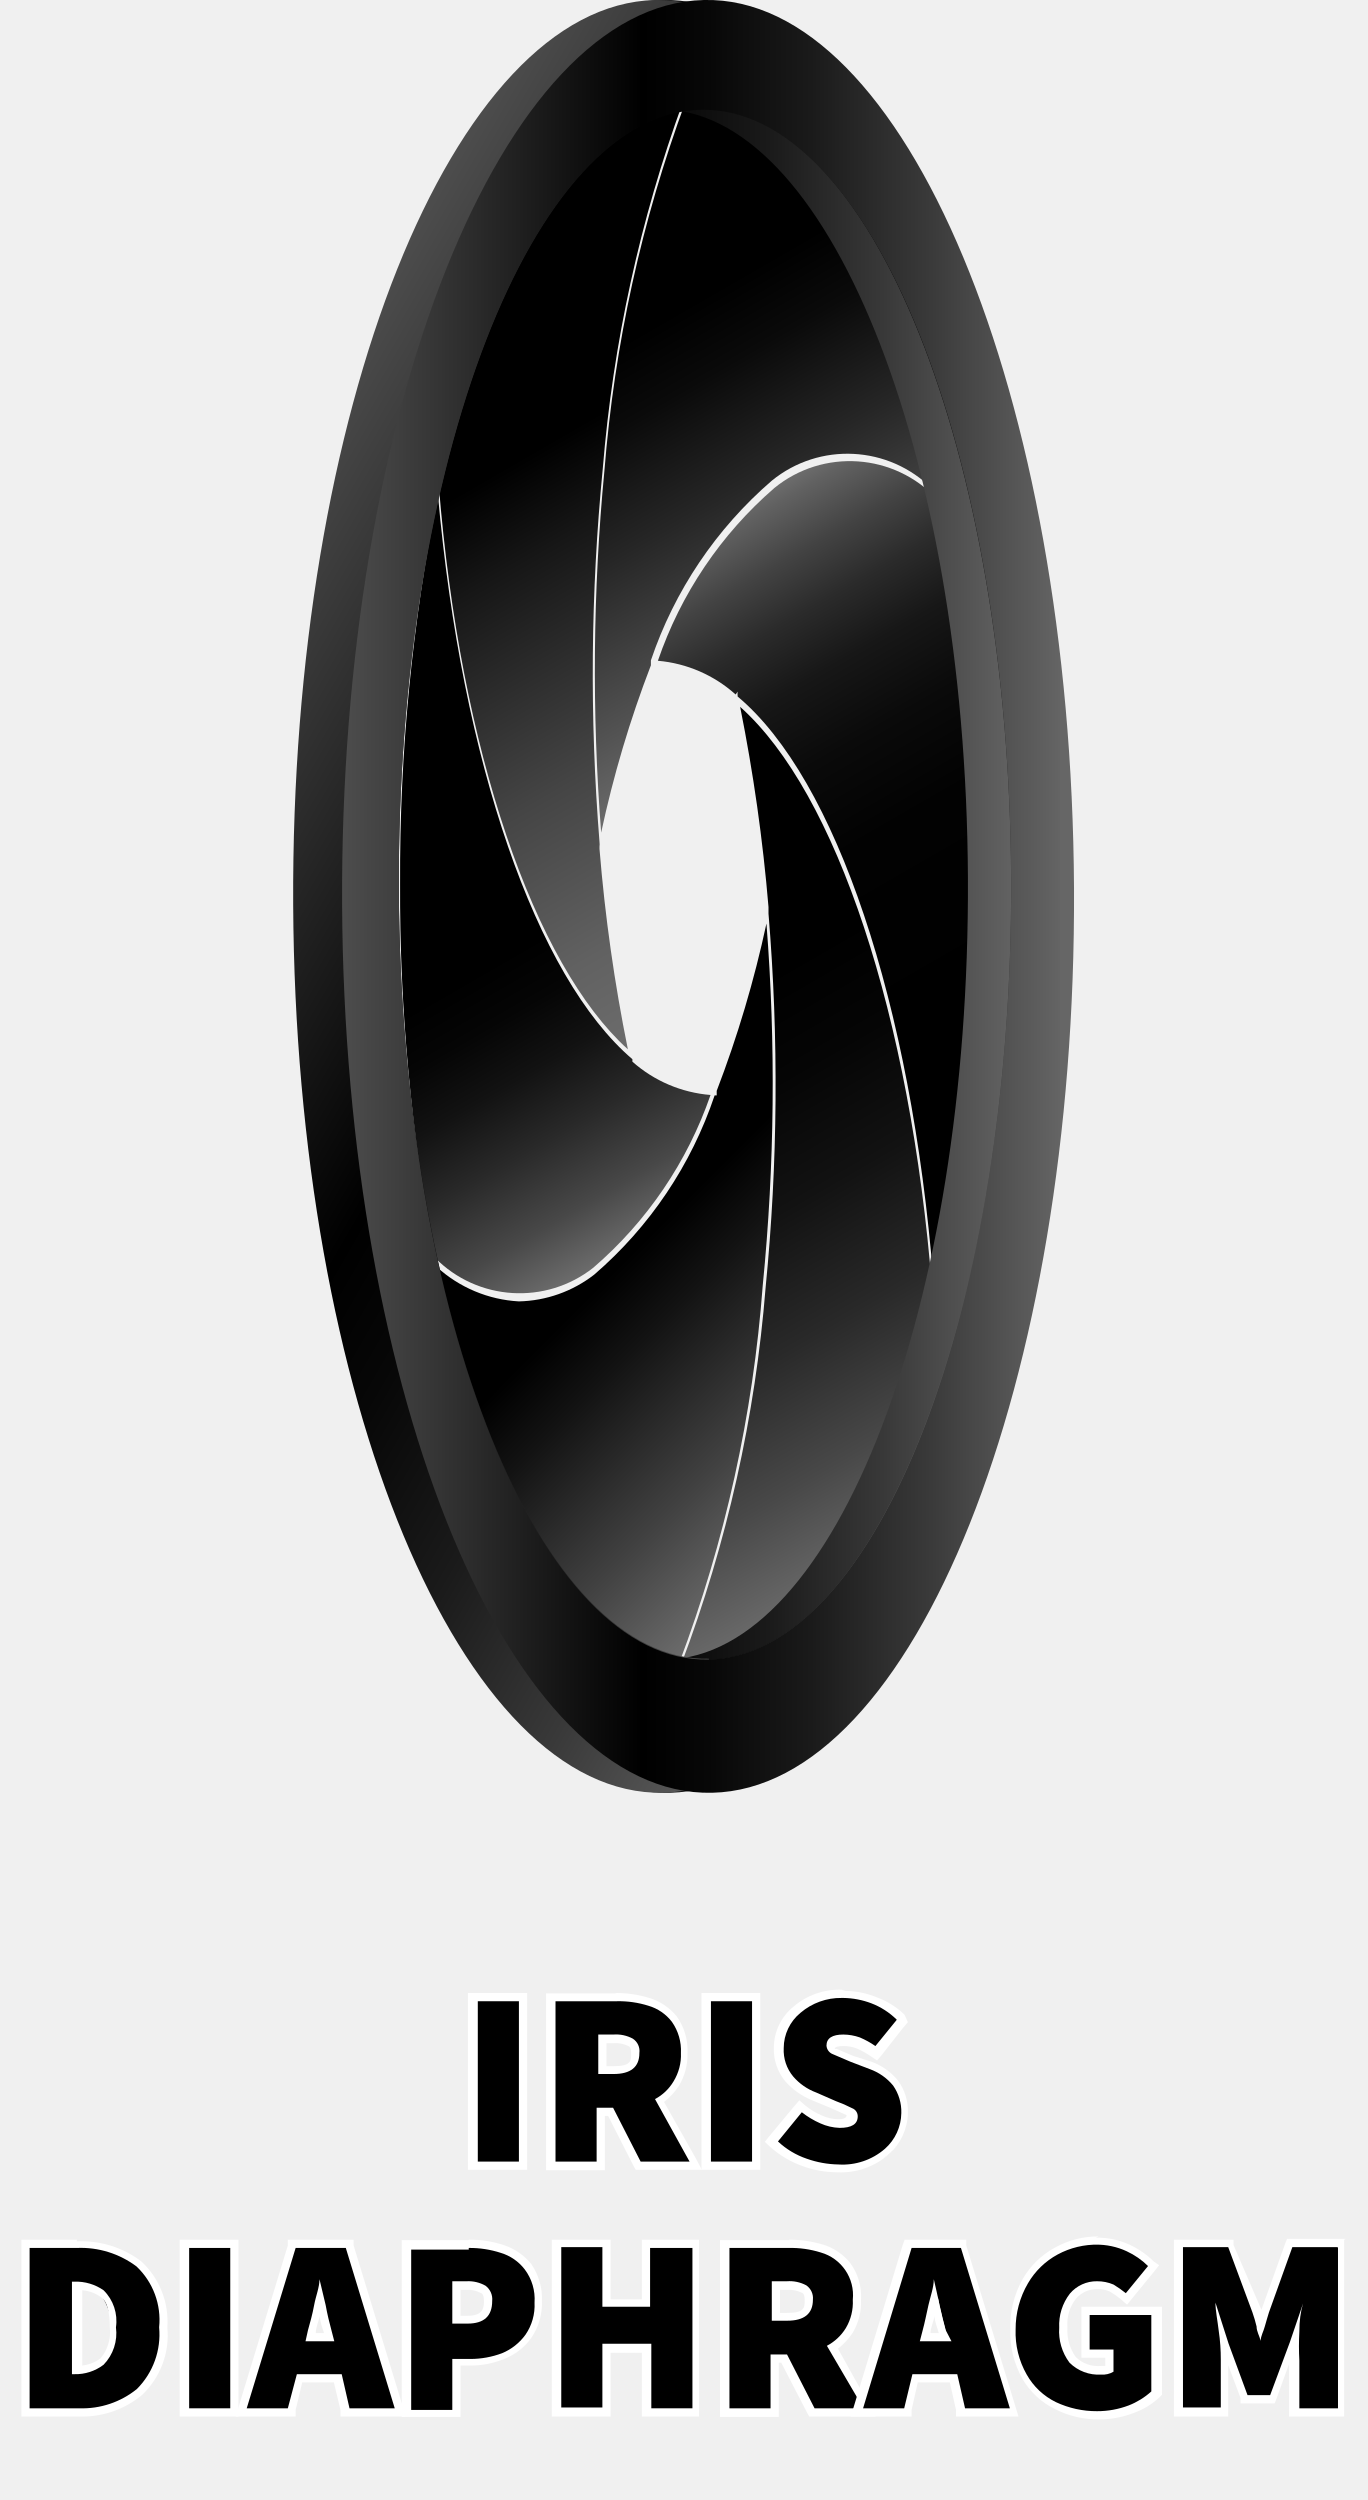
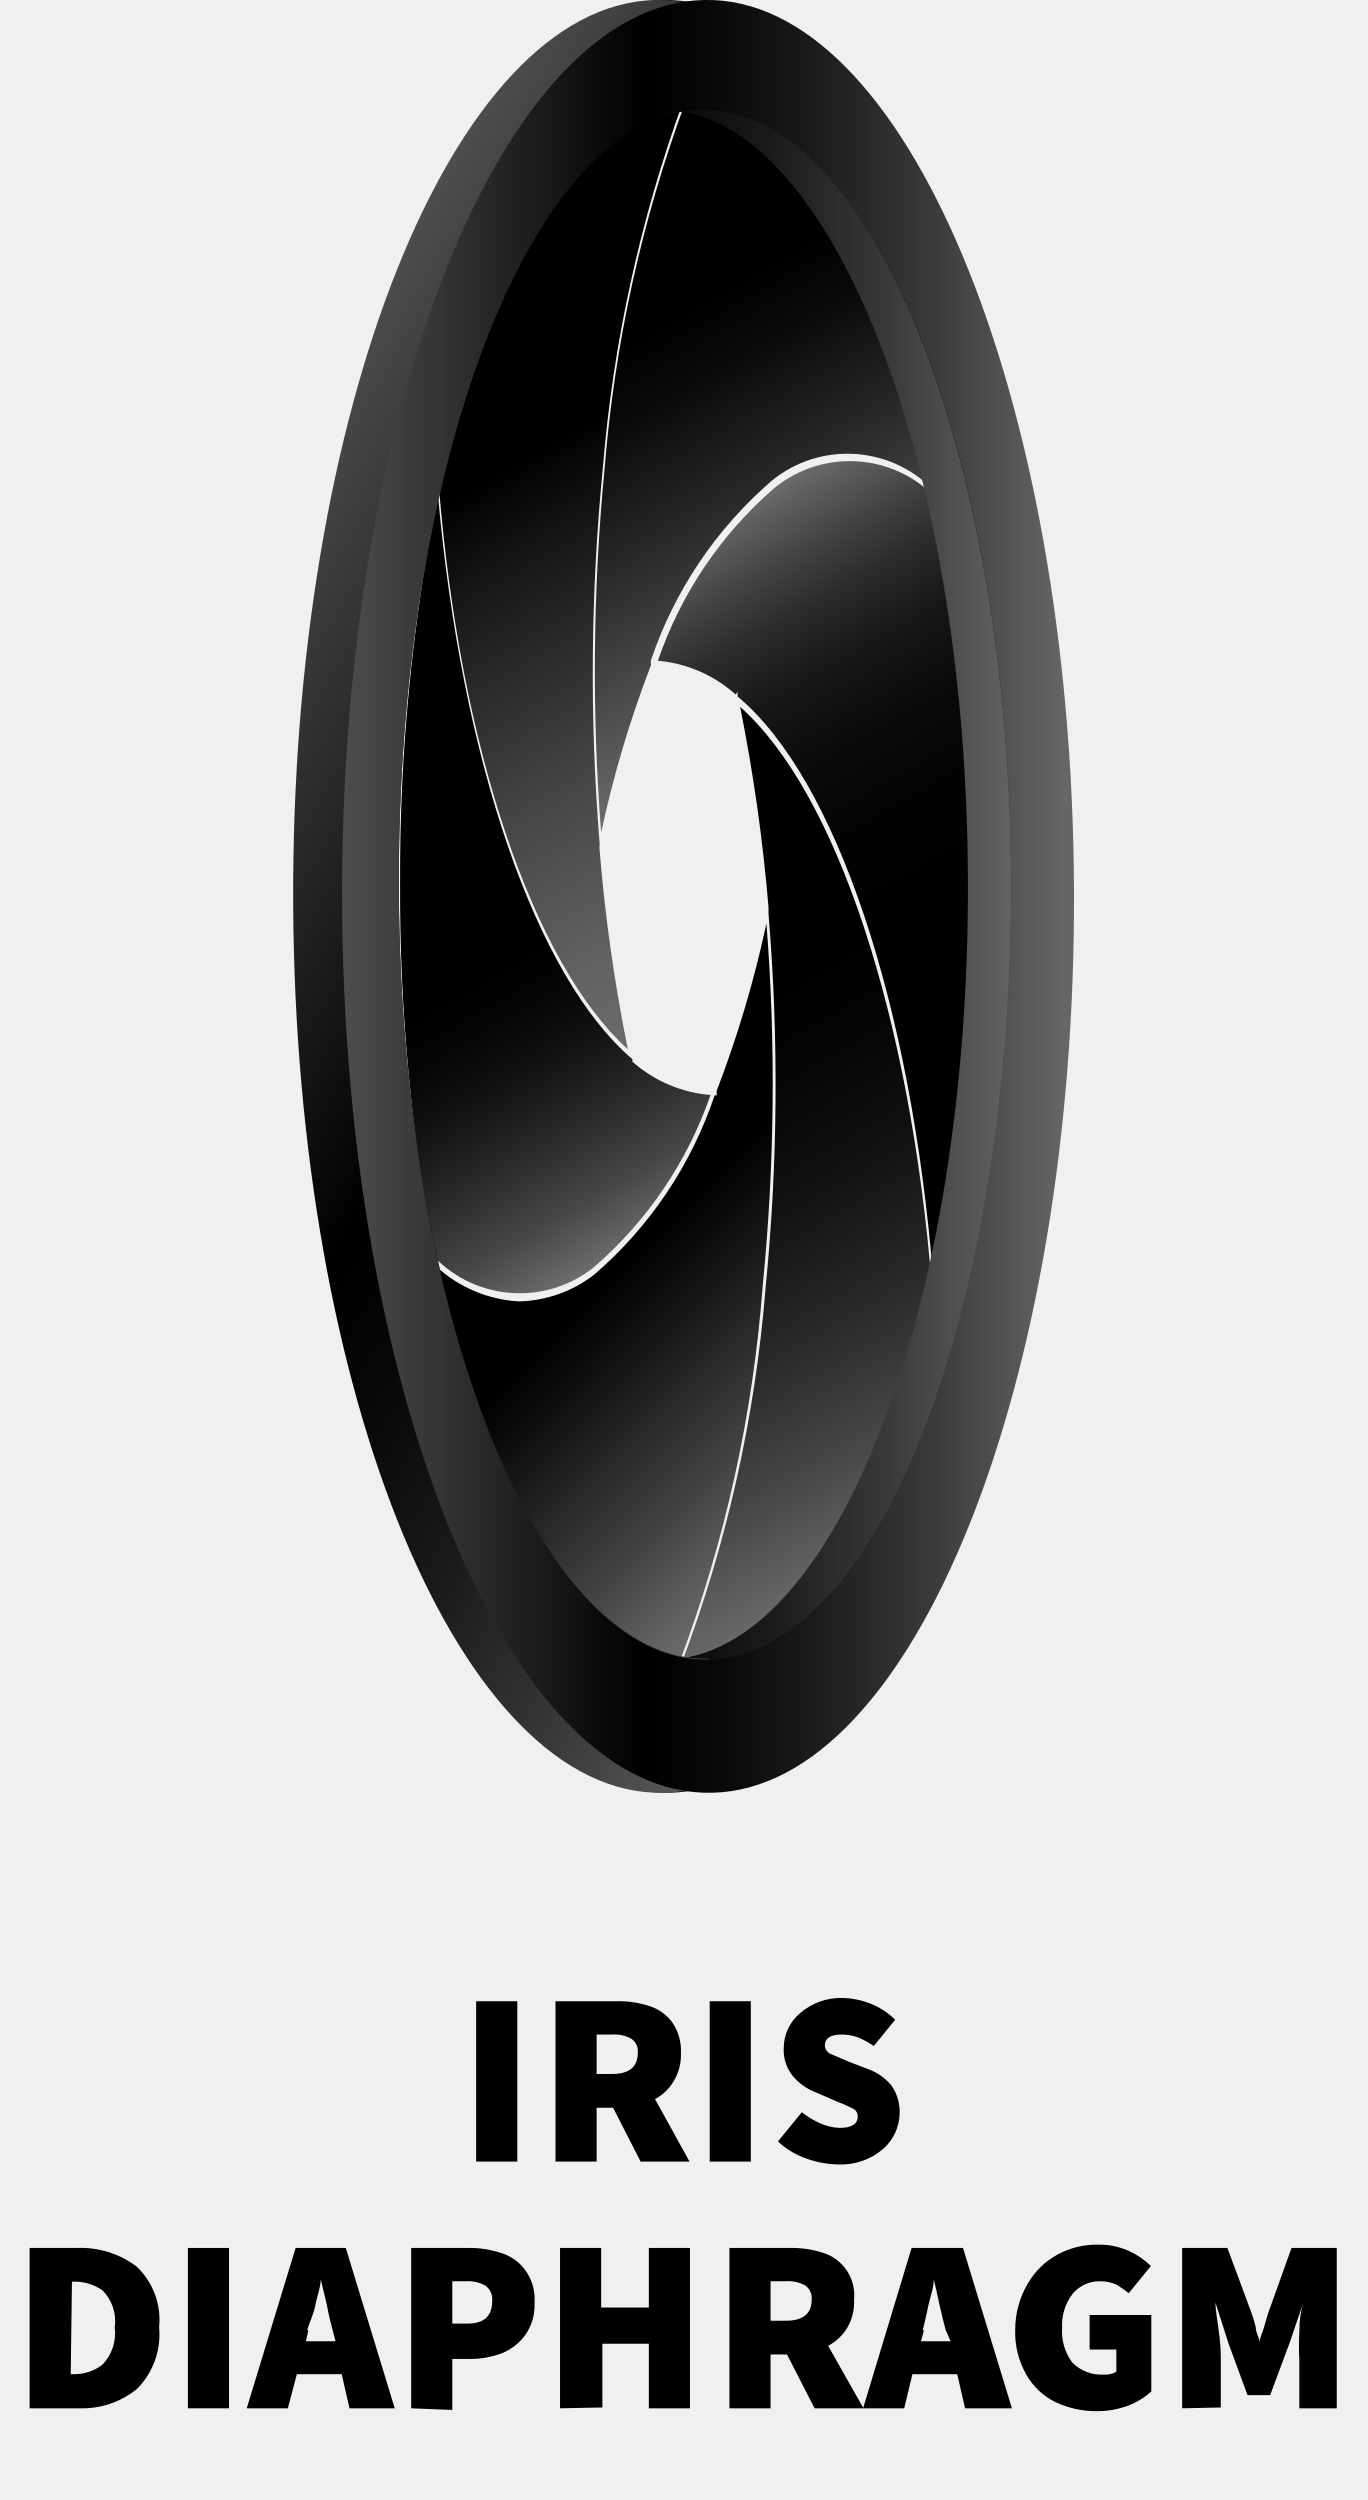
<svg xmlns="http://www.w3.org/2000/svg" xmlns:xlink="http://www.w3.org/1999/xlink" id="Layer_1" data-name="Layer 1" viewBox="0 0 33.26 60.8">
  <defs>
-     <style>.cls-1{fill:url(#linear-gradient);}.cls-2{fill:url(#linear-gradient-2);}.cls-3{fill:url(#linear-gradient-3);}.cls-4{fill:url(#linear-gradient-4);}.cls-5{fill:url(#linear-gradient-5);}.cls-6{fill:url(#linear-gradient-6);}.cls-7{fill:url(#linear-gradient-7);}.cls-8{fill:url(#linear-gradient-8);}.cls-9{fill:url(#linear-gradient-9);}.cls-10{fill:#fff;}</style>
+     <style>.cls-1{fill:url(#linear-gradient);}.cls-2{fill:url(#linear-gradient-2);}.cls-3{fill:url(#linear-gradient-3);}.cls-4{fill:url(#linear-gradient-4);}.cls-5{fill:url(#linear-gradient-5);}.cls-6{fill:url(#linear-gradient-6);}.cls-7{fill:url(#linear-gradient-7);}.cls-8{fill:url(#linear-gradient-8);}.cls-9{fill:url(#linear-gradient-9);}</style>
    <linearGradient id="linear-gradient" x1="20" y1="17.14" x2="12.83" y2="4.71" gradientUnits="userSpaceOnUse">
      <stop offset="0" stop-color="#6c6c6c" />
      <stop offset="0.13" stop-color="#535353" />
      <stop offset="0.39" stop-color="#262626" />
      <stop offset="0.58" stop-color="#0a0a0a" />
      <stop offset="0.7" />
    </linearGradient>
    <linearGradient id="linear-gradient-2" x1="20.6" y1="22.44" x2="10.79" y2="5.44" gradientUnits="userSpaceOnUse">
      <stop offset="0" stop-color="#6c6c6c" />
      <stop offset="0.12" stop-color="#616161" />
      <stop offset="0.32" stop-color="#454545" />
      <stop offset="0.59" stop-color="#161616" />
      <stop offset="0.7" />
    </linearGradient>
    <linearGradient id="linear-gradient-3" x1="22.51" y1="37.53" x2="12.57" y2="20.32" gradientUnits="userSpaceOnUse">
      <stop offset="0" stop-color="#6c6c6c" />
      <stop offset="0.14" stop-color="#484848" />
      <stop offset="0.29" stop-color="#292929" />
      <stop offset="0.44" stop-color="#121212" />
      <stop offset="0.58" stop-color="#050505" />
      <stop offset="0.7" />
    </linearGradient>
    <linearGradient id="linear-gradient-4" x1="26.83" y1="28.73" x2="17.52" y2="12.6" gradientUnits="userSpaceOnUse">
      <stop offset="0.3" />
      <stop offset="0.54" stop-color="#020202" />
      <stop offset="0.66" stop-color="#0a0a0a" />
      <stop offset="0.76" stop-color="#171717" />
      <stop offset="0.84" stop-color="#2b2b2b" />
      <stop offset="0.91" stop-color="#434343" />
      <stop offset="0.98" stop-color="#616161" />
      <stop offset="1" stop-color="#6c6c6c" />
    </linearGradient>
    <linearGradient id="linear-gradient-5" x1="15.66" y1="30.15" x2="6.55" y2="14.37" gradientUnits="userSpaceOnUse">
      <stop offset="0" stop-color="#6c6c6c" />
      <stop offset="0.08" stop-color="#484848" />
      <stop offset="0.18" stop-color="#292929" />
      <stop offset="0.27" stop-color="#121212" />
      <stop offset="0.35" stop-color="#050505" />
      <stop offset="0.42" />
    </linearGradient>
    <linearGradient id="linear-gradient-6" x1="21.25" y1="35.68" x2="13.33" y2="27.77" gradientUnits="userSpaceOnUse">
      <stop offset="0" stop-color="#6c6c6c" />
      <stop offset="0.24" stop-color="#424242" />
      <stop offset="0.55" stop-color="#131313" />
      <stop offset="0.7" />
    </linearGradient>
    <linearGradient id="linear-gradient-7" x1="25.1" y1="21.8" x2="7.29" y2="21.8" gradientUnits="userSpaceOnUse">
      <stop offset="0.02" stop-color="#666" />
      <stop offset="0.02" stop-color="#646464" />
      <stop offset="0.2" stop-color="#393939" />
      <stop offset="0.36" stop-color="#1a1a1a" />
      <stop offset="0.5" stop-color="#070707" />
      <stop offset="0.59" />
      <stop offset="1" stop-color="#4d4d4d" />
    </linearGradient>
    <linearGradient id="linear-gradient-8" x1="27.62" y1="28.51" x2="4.45" y2="15.14" xlink:href="#linear-gradient-7" />
    <linearGradient id="linear-gradient-9" x1="26.13" y1="21.8" x2="8.32" y2="21.8" xlink:href="#linear-gradient-7" />
  </defs>
  <path class="cls-1" d="M14.7,11.44a50.87,50.87,0,0,0-.08,8.81,27.1,27.1,0,0,1,1.21-4.07v-.12h0a10,10,0,0,1,2.94-4.37,2.91,2.91,0,0,1,3.9.2c-1.21-5.6-3.45-9.38-6-9.41A33.61,33.61,0,0,0,14.7,11.44Z" />
  <path class="cls-2" d="M15.27,25.52a41.37,41.37,0,0,1-.69-4.87l0-.06a.43.43,0,0,0,0-.11,51.15,51.15,0,0,1,.08-9.09,34.18,34.18,0,0,1,1.95-8.91c-2.53.07-4.74,3.79-5.94,9.31C11.19,18.26,13,23.47,15.27,25.52Z" />
  <path class="cls-3" d="M18,17.19a42.93,42.93,0,0,1,.69,4.87l0,.05,0,.11a50.22,50.22,0,0,1-.07,9.09,33.5,33.5,0,0,1-2.05,9.16h.1c2.53,0,4.75-3.65,6-9.12C22.14,24.69,20.34,19.28,18,17.19Z" />
  <path class="cls-4" d="M18.83,11.87A9.72,9.72,0,0,0,16,16.07a3.25,3.25,0,0,1,1.89.82l.05-.07a.5.5,0,0,0,0,.12c2.39,2,4.22,7.46,4.76,14.18a46.3,46.3,0,0,0,1-9.64,45.94,45.94,0,0,0-.91-9.34A2.9,2.9,0,0,0,18.83,11.87Z" />
  <path class="cls-5" d="M14.43,30.83a9.74,9.74,0,0,0,2.85-4.2,3.26,3.26,0,0,1-1.9-.81l0,.06s0-.08,0-.12c-2.34-2-4.15-7.22-4.73-13.73a47,47,0,0,0-.92,9.45,47,47,0,0,0,.85,9.11A2.89,2.89,0,0,0,14.43,30.83Z" />
  <path class="cls-6" d="M18.55,31.26a49.78,49.78,0,0,0,.09-8.8,27.46,27.46,0,0,1-1.21,4.07v.11h-.05A9.92,9.92,0,0,1,14.45,31a3.1,3.1,0,0,1-1.83.65,3.23,3.23,0,0,1-2-.84c1.18,5.61,3.37,9.44,5.9,9.63A33,33,0,0,0,18.55,31.26Z" />
  <path class="cls-7" d="M16.09,0c-4.92.11-8.86,10-8.8,22s4.1,21.71,9,21.6,8.86-10,8.8-22S21-.11,16.09,0Zm.12,40.36c-4.11.09-7.49-8.28-7.54-18.69S11.91,2.75,16,2.66s7.49,8.28,7.54,18.69S20.32,40.27,16.21,40.36Z" />
  <path class="cls-8" d="M15.93,0C11,.13,7.07,10,7.13,22s4.09,21.7,9,21.6a4,4,0,0,0,1.13-.2C21.65,42,25,32.73,24.94,21.63,24.88,9.59,20.85-.08,15.93,0Zm1.31,40.34c-4.12.09-7.49-8.27-7.54-18.69s3.24-18.92,7.35-19S24.54,11,24.59,21.36,21.35,40.28,17.24,40.37Z" />
  <path class="cls-9" d="M17.12,0C12.2.11,8.26,10,8.32,22s4.09,21.71,9,21.6,8.86-10,8.8-22S22-.11,17.12,0Zm.11,40.36c-4.11.09-7.48-8.28-7.53-18.69s3.24-18.92,7.35-19,7.49,8.28,7.54,18.69S21.35,40.27,17.23,40.36Z" />
-   <rect x="11.48" y="48.57" width="1.23" height="4.1" />
-   <path class="cls-10" d="M12.62,48.67v3.9h-1v-3.9h1m.2-.2H11.38v4.3h1.44v-4.3Z" />
-   <path d="M15.52,52.67l-.67-1.31h-.24v1.31H13.38v-4.1H15a2.86,2.86,0,0,1,.8.11,1.37,1.37,0,0,1,.62.42,1.3,1.3,0,0,1,.24.83,1.4,1.4,0,0,1-.19.74,1.49,1.49,0,0,1-.41.42l.88,1.58Zm-.64-2.33c.47,0,.53-.22.53-.41a.3.3,0,0,0-.11-.27.89.89,0,0,0-.42-.08h-.27v.76Z" />
-   <path class="cls-10" d="M15,48.67a2.39,2.39,0,0,1,.77.11,1.11,1.11,0,0,1,.57.39,1.21,1.21,0,0,1,.22.76,1.22,1.22,0,0,1-.18.69,1.16,1.16,0,0,1-.45.43l.84,1.52H15.58l-.67-1.31h-.4v1.31h-1v-3.9H15m-.45,1.77h.37q.63,0,.63-.51a.36.36,0,0,0-.16-.35.86.86,0,0,0-.47-.1h-.37v1m.45-2H13.28v4.3h1.43V51.46h.08l.61,1.2.06.11h1.61l-.16-.3-.76-1.35a1.67,1.67,0,0,0,.36-.39,1.47,1.47,0,0,0,.21-.8,1.43,1.43,0,0,0-.26-.89,1.38,1.38,0,0,0-.67-.45,2.73,2.73,0,0,0-.83-.12Zm-.25,1.21h.17a.69.69,0,0,1,.36.07s.07,0,.07.18,0,.31-.43.31h-.17v-.56Z" />
-   <rect x="17.16" y="48.57" width="1.23" height="4.1" />
-   <path class="cls-10" d="M18.29,48.67v3.9h-1v-3.9h1m.2-.2H17.06v4.3h1.43v-4.3Z" />
-   <path d="M20.39,52.74a2.31,2.31,0,0,1-.8-.15,2.08,2.08,0,0,1-.74-.44l-.07-.06.71-.86.08.06a1.54,1.54,0,0,0,.42.26,1,1,0,0,0,.43.1c.34,0,.34-.13.34-.18s0-.08-.09-.11a2.93,2.93,0,0,0-.38-.17L19.81,51a1.46,1.46,0,0,1-.59-.42,1.12,1.12,0,0,1-.26-.75,1.22,1.22,0,0,1,.44-.94,1.64,1.64,0,0,1,1.11-.38,2,2,0,0,1,.72.14,1.93,1.93,0,0,1,.65.41l.06.07-.63.79-.07,0a1.51,1.51,0,0,0-.37-.2.86.86,0,0,0-.36-.07c-.31,0-.31.12-.31.17s0,.08.1.12l.42.17.47.19a1.4,1.4,0,0,1,.61.43,1.22,1.22,0,0,1,.22.73,1.29,1.29,0,0,1-.43.94A1.68,1.68,0,0,1,20.39,52.74Z" />
-   <path class="cls-10" d="M20.51,48.59a2,2,0,0,1,.68.13,1.79,1.79,0,0,1,.62.4l-.52.64a2.08,2.08,0,0,0-.38-.21,1.24,1.24,0,0,0-.4-.07c-.27,0-.41.09-.41.27a.24.24,0,0,0,.16.21l.42.18.47.18a1.3,1.3,0,0,1,.57.4,1.11,1.11,0,0,1,.2.67,1.18,1.18,0,0,1-.4.87,1.57,1.57,0,0,1-1.13.38,2.42,2.42,0,0,1-.77-.14,1.93,1.93,0,0,1-.7-.42l.58-.71a2.07,2.07,0,0,0,.45.27,1.23,1.23,0,0,0,.47.11c.29,0,.44-.09.44-.28a.21.21,0,0,0-.14-.2,3.17,3.17,0,0,0-.39-.17l-.48-.21a1.36,1.36,0,0,1-.56-.39,1,1,0,0,1-.23-.69,1.11,1.11,0,0,1,.41-.86,1.51,1.51,0,0,1,1-.36m0-.2a1.7,1.7,0,0,0-1.17.41,1.29,1.29,0,0,0-.48,1,1.22,1.22,0,0,0,.28.82,1.74,1.74,0,0,0,.63.45l.48.2.38.17c0,.09-.12.1-.21.1a1,1,0,0,1-.39-.09,1.63,1.63,0,0,1-.4-.24l-.15-.13-.13.15-.59.71-.12.15.14.13a2.37,2.37,0,0,0,.78.46,2.47,2.47,0,0,0,.83.15,1.77,1.77,0,0,0,1.27-.44,1.38,1.38,0,0,0,.46-1,1.26,1.26,0,0,0-.24-.79,1.48,1.48,0,0,0-.65-.46L20.75,50l-.4-.17-.05,0c0-.06.12-.07.21-.07a.88.88,0,0,1,.33.06,2,2,0,0,1,.34.19l.15.1.12-.14.51-.65.12-.14L22,49a1.91,1.91,0,0,0-.69-.43,2,2,0,0,0-.75-.15Z" />
-   <path d="M.62,58.67v-4.1H1.87A2.31,2.31,0,0,1,3.38,55,1.91,1.91,0,0,1,4,56.6a2,2,0,0,1-.58,1.57,2.16,2.16,0,0,1-1.46.5Zm1.23-1a1,1,0,0,0,.61-.2,1.46,1.46,0,0,0,0-1.65,1.14,1.14,0,0,0-.62-.19Z" />
-   <path class="cls-10" d="M1.87,54.67a2.26,2.26,0,0,1,1.45.45,1.79,1.79,0,0,1,.55,1.48,1.88,1.88,0,0,1-.54,1.5,2.11,2.11,0,0,1-1.4.47H.72v-3.9H1.87m-.12,3.07h.06a1.12,1.12,0,0,0,.71-.23,1.1,1.1,0,0,0,.3-.91,1.05,1.05,0,0,0-.3-.9,1.17,1.17,0,0,0-.71-.21H1.75v2.25m.12-3.27H.52v4.3H1.93a2.28,2.28,0,0,0,1.52-.52,2,2,0,0,0,.62-1.65A2,2,0,0,0,3.44,55a2.4,2.4,0,0,0-1.57-.49ZM2,57.53V55.7a.88.88,0,0,1,.46.17c.14.09.21.35.21.73a1,1,0,0,1-.22.75.9.9,0,0,1-.45.18Z" />
-   <rect x="4.47" y="54.57" width="1.23" height="4.1" />
-   <path class="cls-10" d="M5.6,54.67v3.9h-1v-3.9h1m.2-.2H4.37v4.3H5.8v-4.3Z" />
-   <path d="M8.43,58.67l-.2-.83H7.3l-.19.83H5.84l1.25-4.1H8.48l1.25,4.1ZM8,56.84l0-.15-.14-.61a2,2,0,0,1-.05-.24l-.06.24a6.22,6.22,0,0,1-.14.61l0,.15Z" />
-   <path class="cls-10" d="M8.41,54.67l1.19,3.9H8.5l-.19-.83H7.22L7,58.57H6l1.19-3.9H8.41m-1,2.27h.72l-.07-.27c-.05-.18-.1-.39-.14-.61l-.15-.63h0c0,.2-.09.41-.13.63s-.1.43-.15.61l-.06.27m1.15-2.47H7l0,.14-1.19,3.9-.08.26H7.19l0-.16.16-.67h.77l.16.67,0,.16H9.87l-.08-.26L8.6,54.61l0-.14Zm-.9,2.27v0c0-.13.06-.27.1-.41,0,.14.06.28.1.41v0Z" />
-   <path d="M9.87,58.67v-4.1H11.4a2.6,2.6,0,0,1,.81.12A1.22,1.22,0,0,1,13.08,56a1.39,1.39,0,0,1-.24.84,1.43,1.43,0,0,1-.62.48,2.15,2.15,0,0,1-.8.15H11.1v1.24Zm1.5-2.26c.35,0,.5-.14.5-.45a.34.34,0,0,0-.11-.29.78.78,0,0,0-.41-.09H11.1v.83Z" />
-   <path class="cls-10" d="M11.4,54.67a2.45,2.45,0,0,1,.78.12,1.15,1.15,0,0,1,.58.4A1.2,1.2,0,0,1,13,56a1.26,1.26,0,0,1-.22.78,1.33,1.33,0,0,1-.57.45,2.19,2.19,0,0,1-.77.14H11v1.24H10v-3.9H11.4M11,56.51h.37c.4,0,.6-.18.6-.55a.41.41,0,0,0-.16-.37.84.84,0,0,0-.46-.11H11v1m.4-2H9.77v4.3H11.2V57.53h.22a2.13,2.13,0,0,0,.84-.16,1.46,1.46,0,0,0,.66-.51,1.5,1.5,0,0,0,.26-.9,1.48,1.48,0,0,0-.26-.9,1.44,1.44,0,0,0-.67-.46,2.61,2.61,0,0,0-.85-.13Zm-.2,1.21h.15a.62.62,0,0,1,.35.08s.07,0,.07.2-.06.35-.4.35H11.2v-.63Z" />
-   <polygon points="15.71 58.66 15.71 57.12 14.75 57.12 14.75 58.66 13.52 58.66 13.52 54.56 14.75 54.56 14.75 56.02 15.71 56.02 15.71 54.56 16.94 54.56 16.94 58.66 15.71 58.66" />
-   <path class="cls-10" d="M16.84,54.67v3.9h-1V57H14.65v1.55h-1v-3.9h1v1.45h1.16V54.67h1m.2-.2H15.61v1.45h-.76V54.47H13.42v4.3h1.43V57.22h.76v1.55H17v-4.3Z" />
-   <path d="M19.75,58.67l-.67-1.31h-.24v1.31H17.61v-4.1h1.57a3,3,0,0,1,.81.11,1.43,1.43,0,0,1,.62.42,1.36,1.36,0,0,1,.23.83,1.4,1.4,0,0,1-.18.74,1.49,1.49,0,0,1-.41.42l.88,1.58Zm-.64-2.33c.47,0,.53-.22.53-.41a.3.3,0,0,0-.11-.27.89.89,0,0,0-.42-.08h-.27v.76Z" />
-   <path class="cls-10" d="M19.18,54.67a2.45,2.45,0,0,1,.78.11,1.08,1.08,0,0,1,.78,1.15,1.22,1.22,0,0,1-.17.69,1.19,1.19,0,0,1-.46.43L21,58.57H19.81l-.67-1.31h-.4v1.31h-1v-3.9h1.47m-.44,1.77h.37q.63,0,.63-.51a.38.38,0,0,0-.16-.35.86.86,0,0,0-.47-.1h-.37v1m.44-2H17.51v4.3h1.43V57.46H19l.62,1.2.06.11H21.3l-.17-.3-.75-1.35a1.67,1.67,0,0,0,.36-.39,1.46,1.46,0,0,0,.2-.8,1.37,1.37,0,0,0-.26-.89,1.35,1.35,0,0,0-.66-.45,2.84,2.84,0,0,0-.84-.12Zm-.24,1.21h.17a.69.69,0,0,1,.36.07s.07,0,.07.18,0,.31-.43.31h-.17v-.56Z" />
-   <path d="M23.39,58.67l-.19-.83h-.94l-.19.83H20.8l1.25-4.1h1.4l1.25,4.1ZM23,56.84l0-.15c-.05-.18-.1-.39-.15-.61a2,2,0,0,0-.05-.24c0,.08,0,.16-.05.24-.05.23-.1.43-.15.61l0,.15Z" />
-   <path class="cls-10" d="M23.37,54.67l1.19,3.9H23.47l-.19-.83H22.19l-.2.83h-1l1.18-3.9h1.25m-1,2.27h.72L23,56.67c-.05-.18-.1-.39-.15-.61s-.09-.43-.14-.63h0c0,.2-.08.41-.13.63s-.09.43-.14.61l-.07.27m1.15-2.47H22l-.05.14-1.18,3.9-.08.26h1.48l0-.16.15-.67h.78l.15.67,0,.16h1.52l-.08-.26-1.19-3.9,0-.14Zm-.89,2.27v0c0-.13.07-.27.1-.41,0,.14.07.28.1.41v0Z" />
-   <path d="M26.67,58.74a2.27,2.27,0,0,1-1-.24,1.8,1.8,0,0,1-.75-.7,2.22,2.22,0,0,1-.28-1.15,2.25,2.25,0,0,1,.29-1.17,1.88,1.88,0,0,1,.75-.73,2.08,2.08,0,0,1,1-.26,1.77,1.77,0,0,1,.79.17A1.91,1.91,0,0,1,28,55l.07.06-.67.81-.07-.06a1.26,1.26,0,0,0-.29-.2.73.73,0,0,0-.35-.07.74.74,0,0,0-.58.27,1.1,1.1,0,0,0-.24.76,1.19,1.19,0,0,0,.23.78.85.85,0,0,0,.69.26.38.38,0,0,0,.24-.06l0-.35h-.58v-1h1.68v2a1.42,1.42,0,0,1-.62.43A2.07,2.07,0,0,1,26.67,58.74Z" />
-   <path class="cls-10" d="M26.65,54.59a1.73,1.73,0,0,1,.75.16,1.84,1.84,0,0,1,.52.36l-.54.66a2.73,2.73,0,0,0-.3-.21,1,1,0,0,0-.4-.08.85.85,0,0,0-.66.3,1.25,1.25,0,0,0-.26.83,1.27,1.27,0,0,0,.25.85,1,1,0,0,0,.77.29.51.51,0,0,0,.3-.07v-.54H26.5V56.3H28v1.86a1.79,1.79,0,0,1-.55.34,2.15,2.15,0,0,1-.77.14,2.32,2.32,0,0,1-1-.22,1.64,1.64,0,0,1-.71-.67,2.06,2.06,0,0,1-.27-1.1A2.19,2.19,0,0,1,25,55.53a1.86,1.86,0,0,1,.72-.7,2,2,0,0,1,1-.24m0-.2a2.14,2.14,0,0,0-1.06.27,2,2,0,0,0-.79.77,2.35,2.35,0,0,0-.3,1.22,2.31,2.31,0,0,0,.3,1.21,1.85,1.85,0,0,0,.79.73,2.29,2.29,0,0,0,1.08.25,2.32,2.32,0,0,0,.84-.16,1.77,1.77,0,0,0,.62-.38l.06-.06V56.1H26.3v1.24h.58v.2h-.1a.77.77,0,0,1-.62-.22,1.12,1.12,0,0,1-.2-.72,1,1,0,0,1,.21-.7.68.68,0,0,1,.51-.23.68.68,0,0,1,.31.06,2,2,0,0,1,.26.18l.16.14.13-.16.54-.66.11-.14L28.06,55a2.06,2.06,0,0,0-.57-.4,1.86,1.86,0,0,0-.84-.18Z" />
-   <path d="M31.5,58.67V57.41c0-.18,0-.39,0-.63l-.06.21L31,58.35h-.69L29.78,57l0-.12q0,.3,0,.54v1.26H28.65v-4.1h1.27l.61,1.66a2.89,2.89,0,0,1,.11.35l0,.06v-.07c0-.12.07-.23.11-.34l.59-1.66h1.27v4.1Z" />
-   <path class="cls-10" d="M32.54,54.67v3.9H31.6V57.41a6.55,6.55,0,0,1,0-.7q0-.39.09-.69h0l-.32.94-.48,1.29h-.55L29.88,57,29.56,56h0c0,.2.05.43.08.69a4.68,4.68,0,0,1,.05.7v1.16h-.92v-3.9h1.1l.59,1.59a3.37,3.37,0,0,1,.1.34c0,.12.07.23.1.35h0c0-.12.07-.23.1-.35s.07-.23.1-.34l.57-1.59h1.1m.2-.2H31.3l-.05.13-.57,1.59,0,.09,0-.08L30,54.6,30,54.47H28.55v4.3h1.32V57.52l.3.8,0,.13h.83l.05-.13.3-.83v1.28h1.34v-4.3Z" />
+   <path d="M11.58,52.57v-3.9h1v3.9Z" />
+   <path d="M14.51,52.57h-1v-3.9H15a2.39,2.39,0,0,1,.77.11,1.11,1.11,0,0,1,.57.39,1.21,1.21,0,0,1,.22.76,1.22,1.22,0,0,1-.18.69,1.16,1.16,0,0,1-.45.43l.84,1.52H15.58l-.67-1.31h-.4Zm0-2.13h.37q.63,0,.63-.51a.36.36,0,0,0-.16-.35.86.86,0,0,0-.47-.1h-.37Z" />
+   <path d="M17.26,52.57v-3.9h1v3.9Z" />
+   <path d="M20.39,52.64a2.42,2.42,0,0,1-.77-.14,1.93,1.93,0,0,1-.7-.42l.58-.71a2.07,2.07,0,0,0,.45.27,1.23,1.23,0,0,0,.47.11c.29,0,.44-.09.44-.28a.21.21,0,0,0-.14-.2,3.17,3.17,0,0,0-.39-.17l-.48-.21a1.36,1.36,0,0,1-.56-.39,1,1,0,0,1-.23-.69,1.11,1.11,0,0,1,.41-.86,1.51,1.51,0,0,1,1-.36,2,2,0,0,1,.68.13,1.79,1.79,0,0,1,.62.4l-.52.64a2.08,2.08,0,0,0-.38-.21,1.24,1.24,0,0,0-.4-.07c-.27,0-.41.09-.41.27a.24.24,0,0,0,.16.21l.42.18.47.18a1.3,1.3,0,0,1,.57.4,1.11,1.11,0,0,1,.2.67,1.18,1.18,0,0,1-.4.87A1.57,1.57,0,0,1,20.39,52.64Z" />
+   <path d="M.72,58.57v-3.9H1.87a2.26,2.26,0,0,1,1.45.45,1.79,1.79,0,0,1,.55,1.48,1.88,1.88,0,0,1-.54,1.5,2.11,2.11,0,0,1-1.4.47Zm1-.83h.06a1.12,1.12,0,0,0,.71-.23,1.1,1.1,0,0,0,.3-.91,1.05,1.05,0,0,0-.3-.9,1.17,1.17,0,0,0-.71-.21H1.75Z" />
+   <path d="M4.57,58.57v-3.9h1v3.9Z" />
+   <path d="M8.5,58.57l-.19-.83H7.22L7,58.57H6l1.19-3.9H8.41l1.19,3.9Zm-1-1.9-.06.27h.72l-.07-.27c-.05-.18-.1-.39-.14-.61l-.15-.63h0c0,.2-.09.41-.13.63S7.52,56.49,7.47,56.67Z" />
+   <path d="M10,58.57v-3.9H11.4a2.45,2.45,0,0,1,.78.12,1.15,1.15,0,0,1,.58.4A1.2,1.2,0,0,1,13,56a1.26,1.26,0,0,1-.22.78,1.33,1.33,0,0,1-.57.45,2.19,2.19,0,0,1-.77.14H11v1.24Zm1-2.06h.37c.4,0,.6-.18.6-.55a.41.41,0,0,0-.16-.37.84.84,0,0,0-.46-.11H11Z" />
+   <path d="M13.62,58.57v-3.9h1v1.45h1.16V54.67h1v3.9h-1V57H14.65v1.55Z" />
+   <path d="M18.74,58.57h-1v-3.9h1.47a2.45,2.45,0,0,1,.78.11,1.08,1.08,0,0,1,.78,1.15,1.22,1.22,0,0,1-.17.69,1.19,1.19,0,0,1-.46.43L21,58.57H19.81l-.67-1.31h-.4Zm0-2.13h.37q.63,0,.63-.51a.38.38,0,0,0-.16-.35.86.86,0,0,0-.47-.1h-.37Z" />
+   <path d="M23.47,58.57l-.19-.83H22.19l-.2.83h-1l1.18-3.9h1.25l1.19,3.9Zm-1-1.9-.07.27h.72L23,56.67c-.05-.18-.1-.39-.15-.61s-.09-.43-.14-.63h0c0,.2-.08.41-.13.63S22.49,56.49,22.44,56.67Z" />
+   <path d="M26.67,58.64a2.32,2.32,0,0,1-1-.22,1.64,1.64,0,0,1-.71-.67,2.06,2.06,0,0,1-.27-1.1A2.19,2.19,0,0,1,25,55.53a1.86,1.86,0,0,1,.72-.7,2,2,0,0,1,1-.24,1.73,1.73,0,0,1,.75.16,1.84,1.84,0,0,1,.52.36l-.54.66a2.73,2.73,0,0,0-.3-.21,1,1,0,0,0-.4-.08.85.85,0,0,0-.66.3,1.25,1.25,0,0,0-.26.83,1.27,1.27,0,0,0,.25.85,1,1,0,0,0,.77.29.51.51,0,0,0,.3-.07v-.54H26.5V56.3H28v1.86a1.79,1.79,0,0,1-.55.34A2.15,2.15,0,0,1,26.67,58.64Z" />
+   <path d="M28.75,58.57v-3.9h1.1l.59,1.59a3.37,3.37,0,0,1,.1.34c0,.12.07.23.1.35h0c0-.12.07-.23.1-.35s.07-.23.1-.34l.57-1.59h1.1v3.9H31.6V57.41a6.55,6.55,0,0,1,0-.7q0-.39.09-.69h0l-.32.94-.48,1.29h-.55L29.88,57,29.56,56h0c0,.2.05.43.08.69a4.68,4.68,0,0,1,.05.7v1.16Z" />
</svg>
